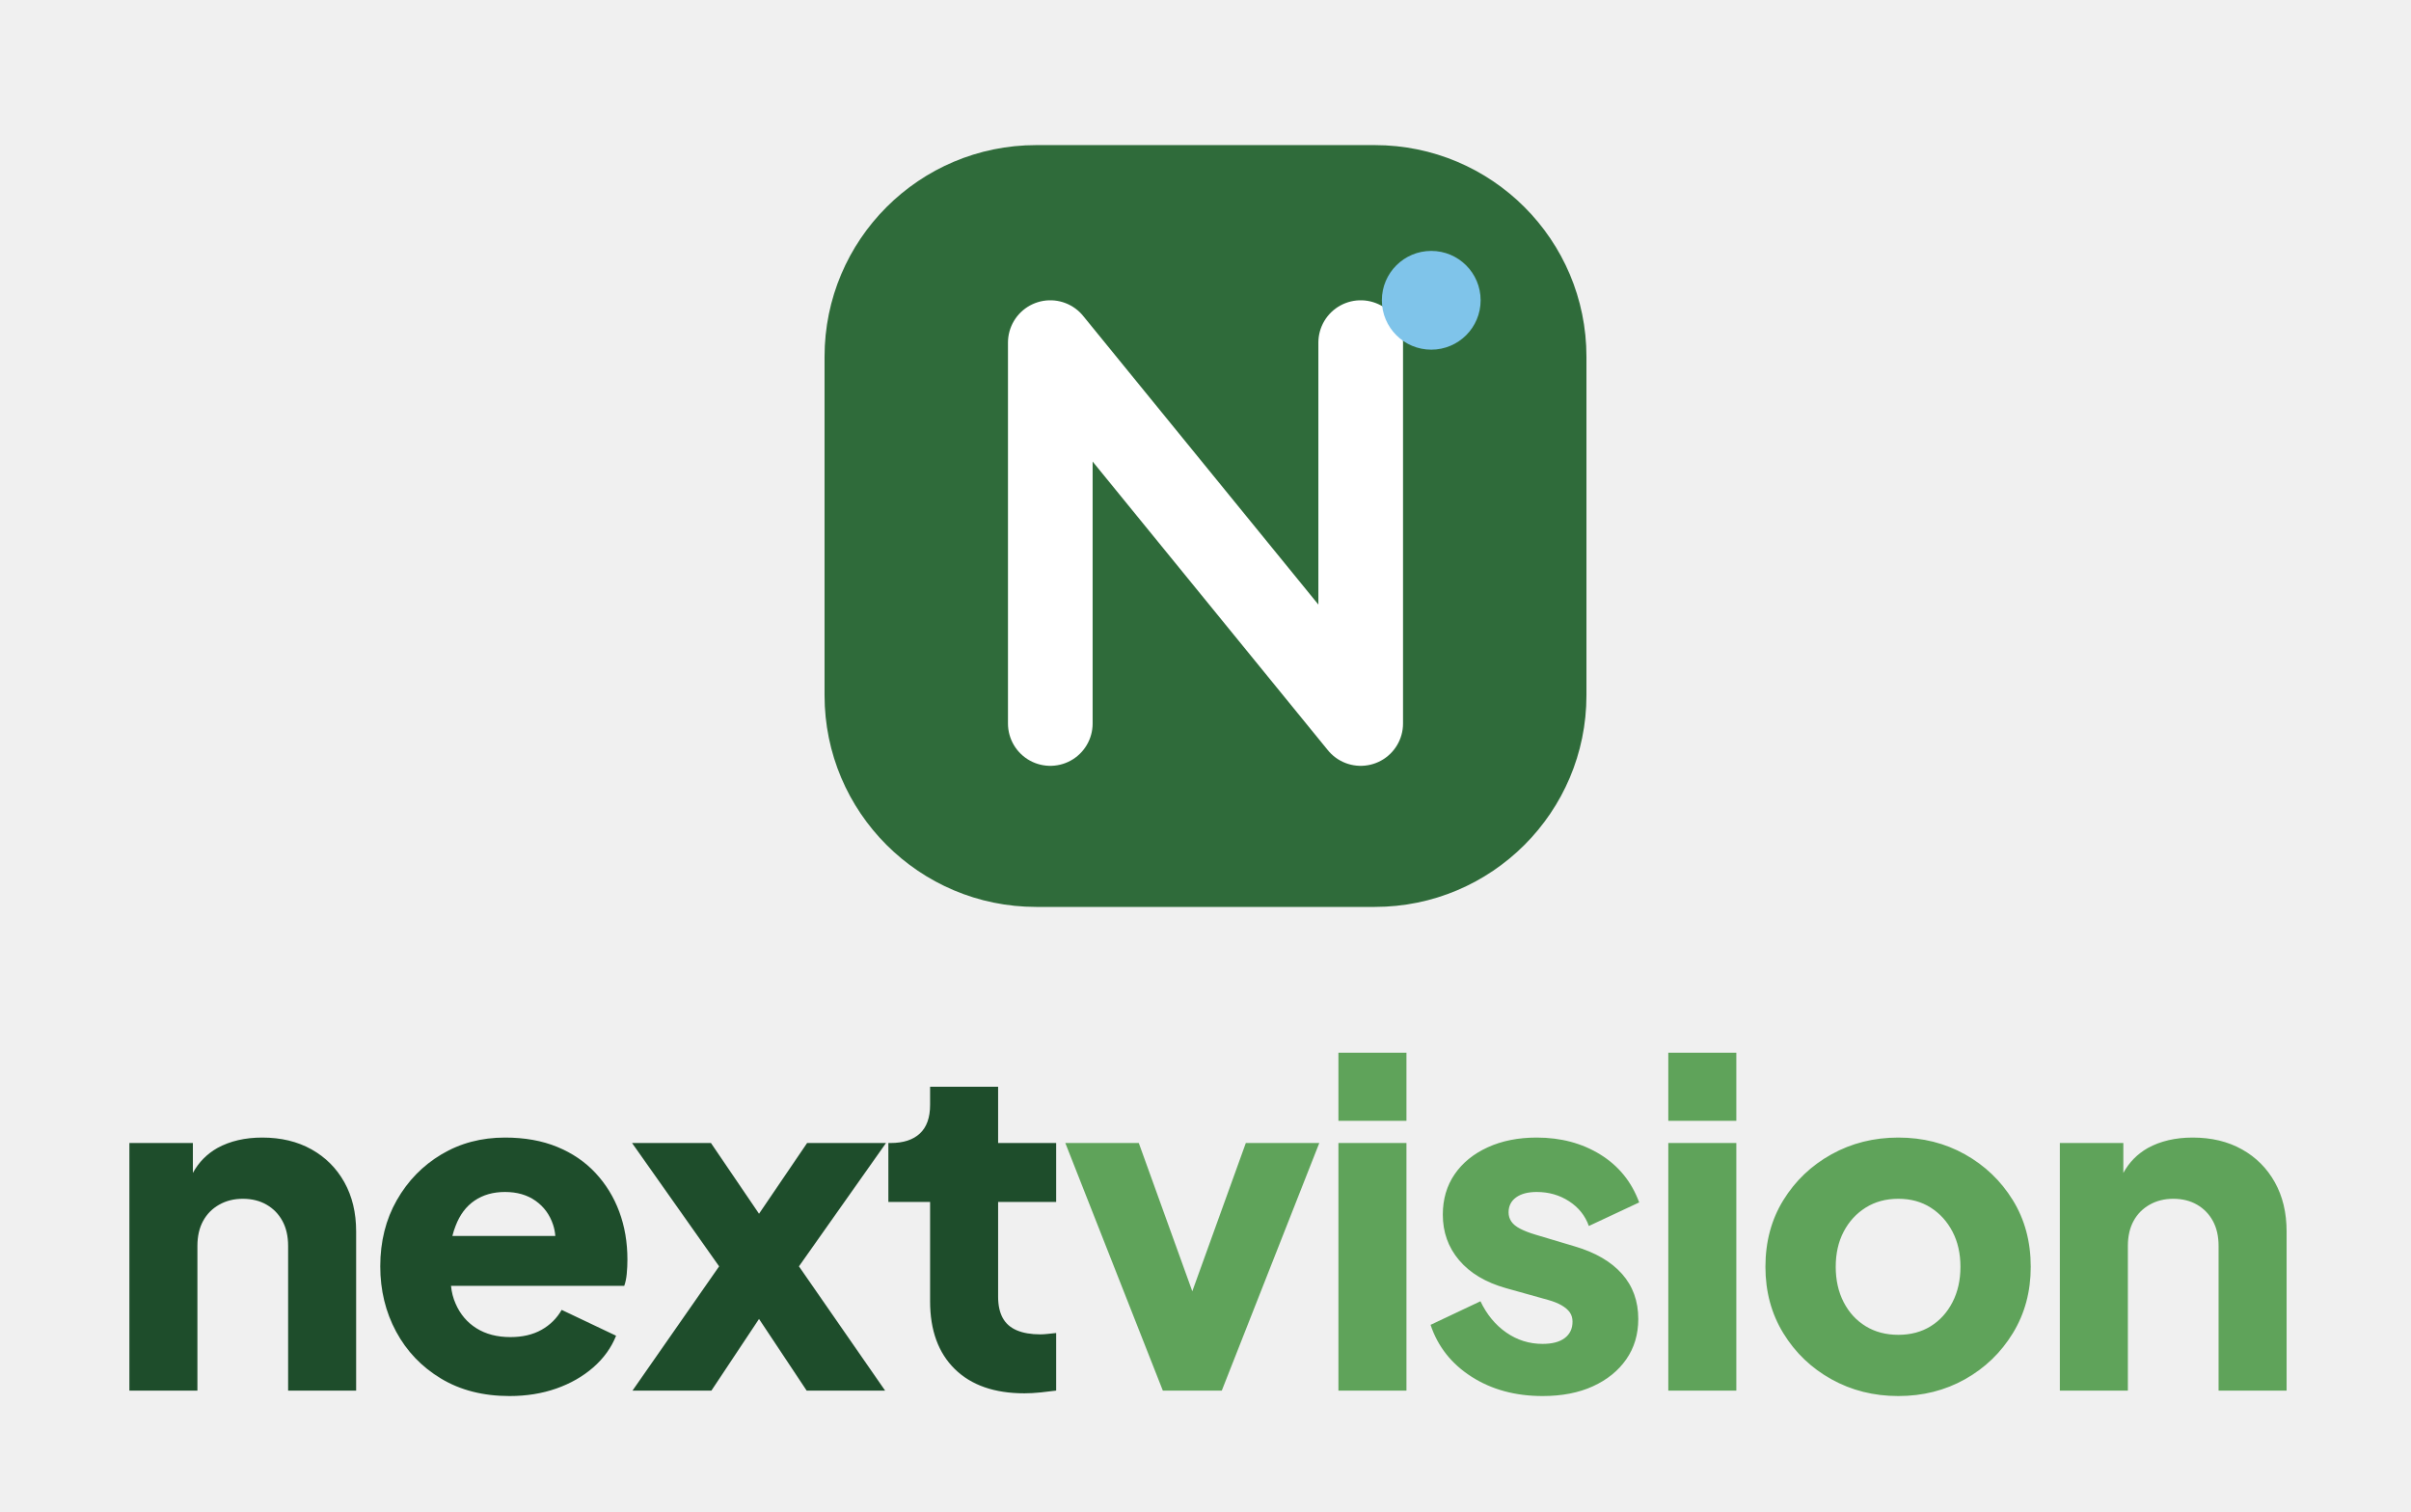
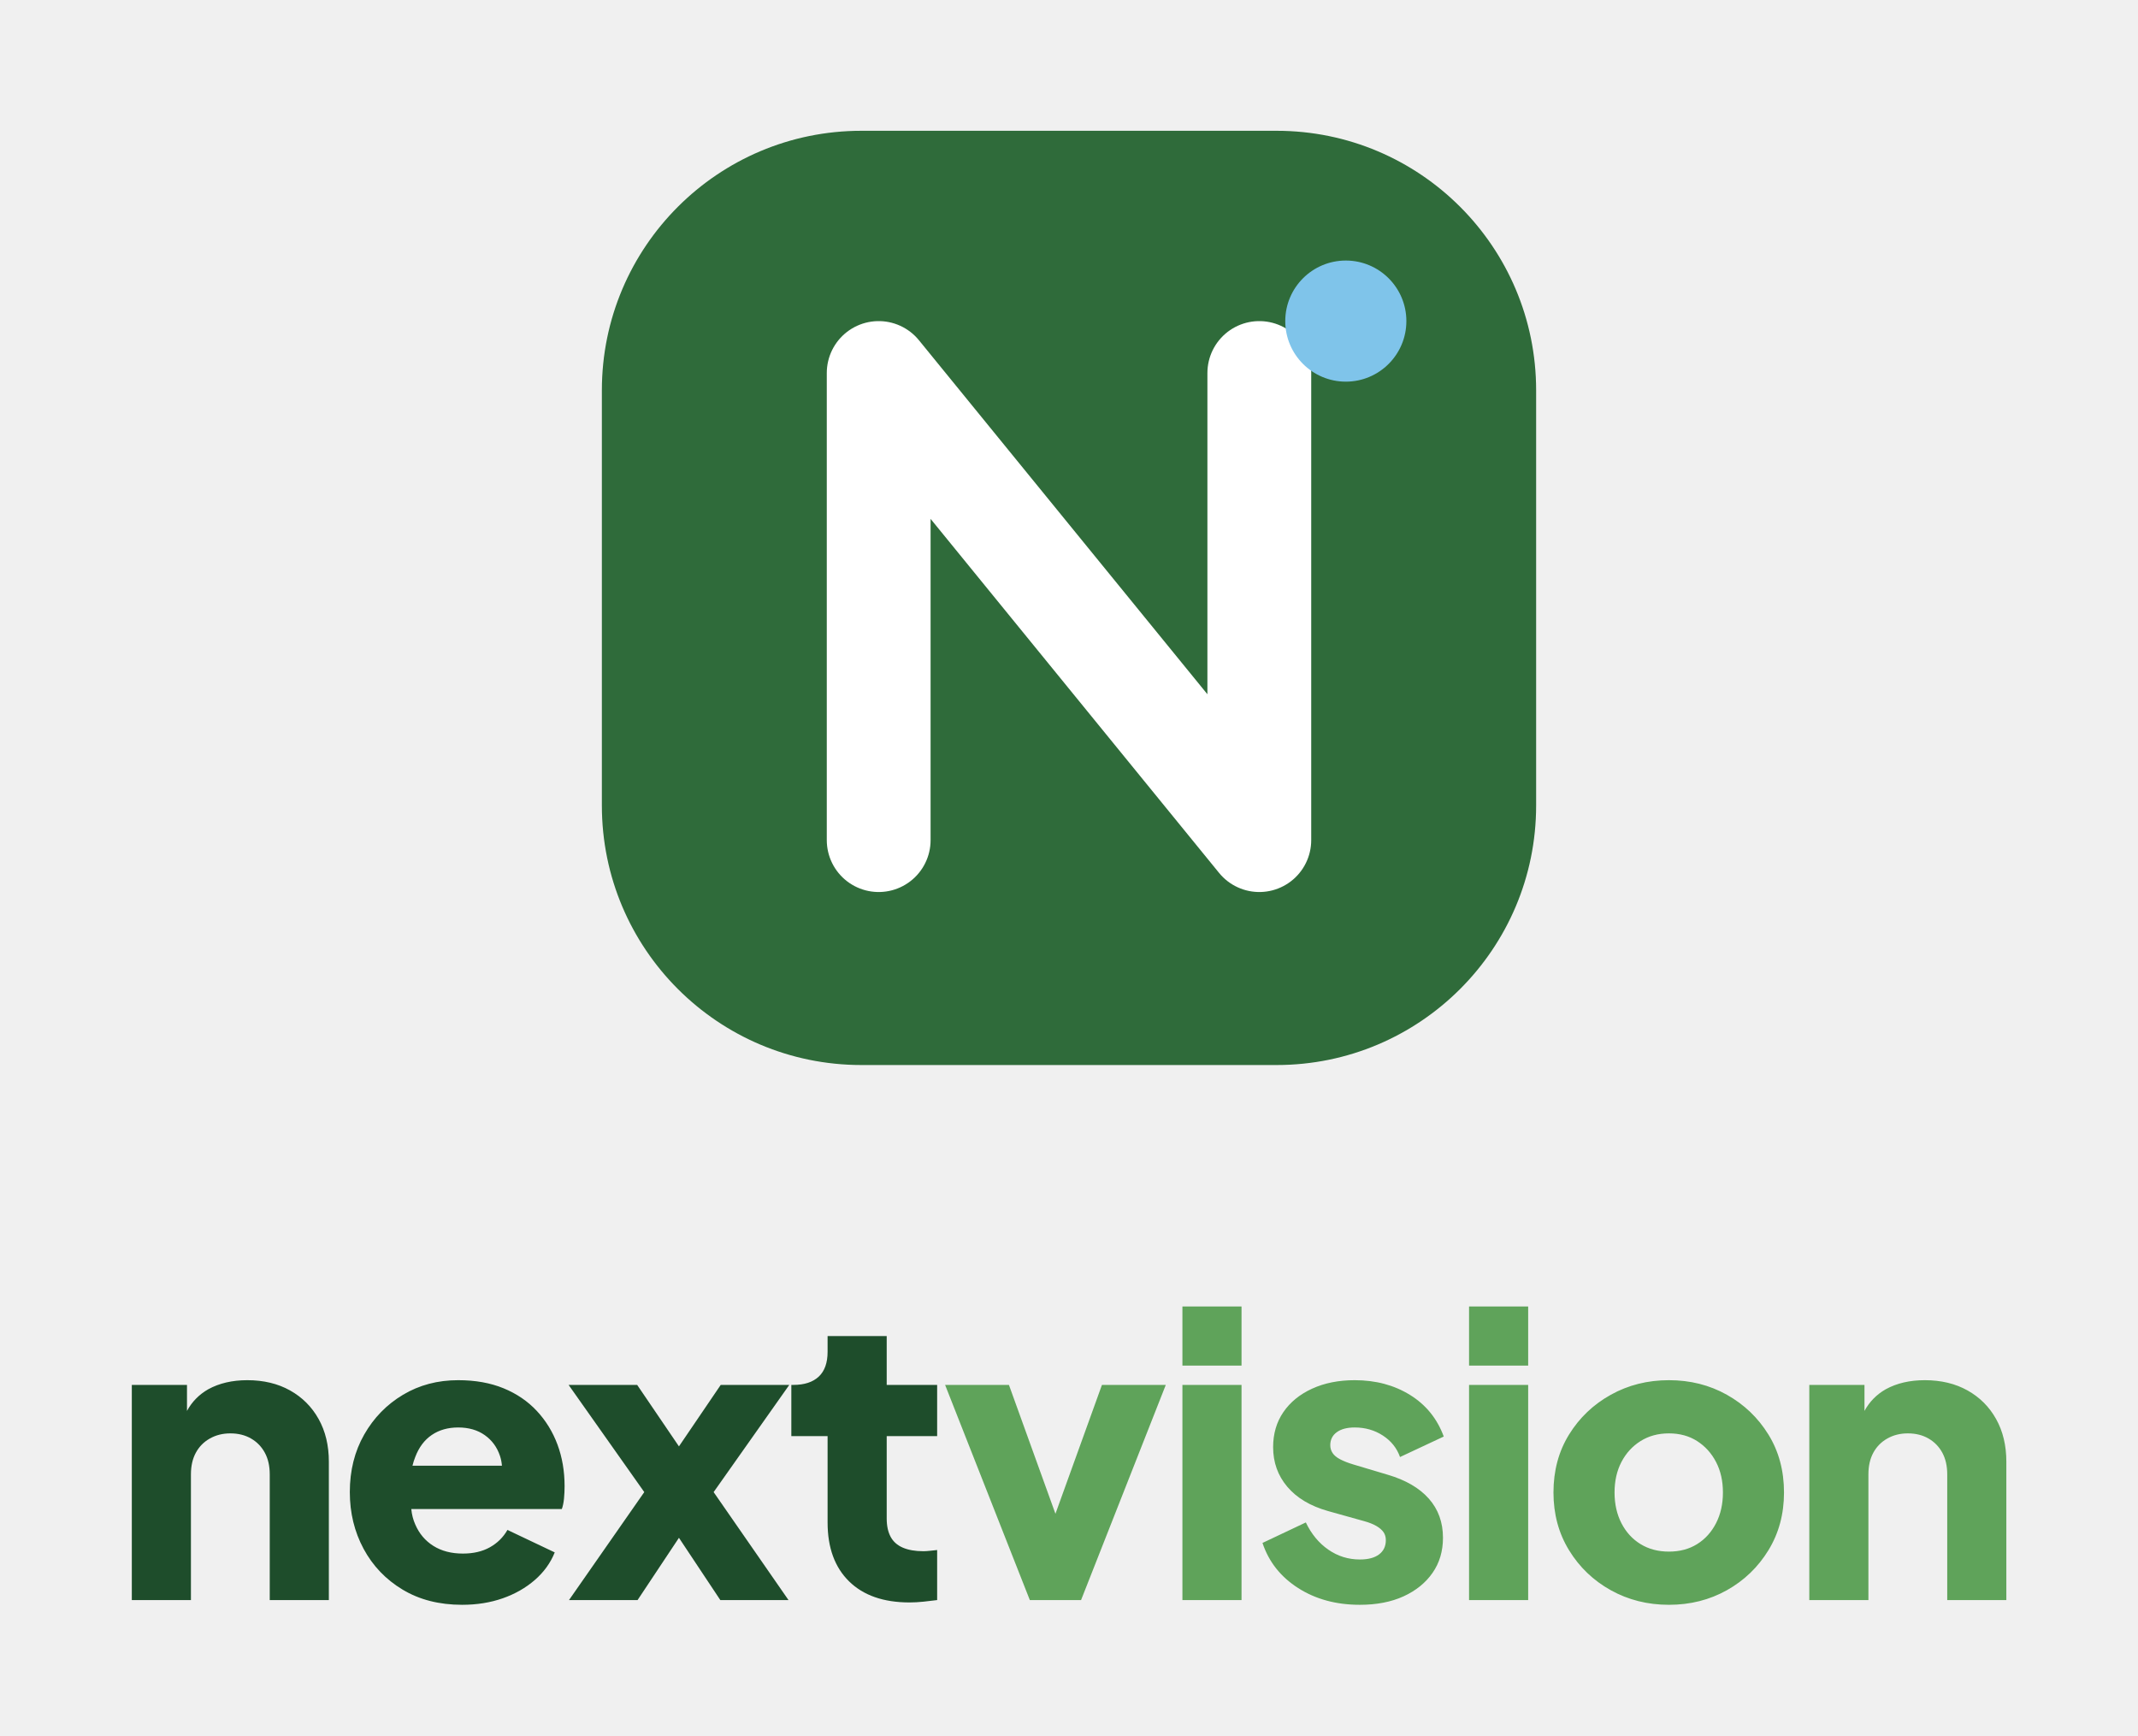
- <svg xmlns="http://www.w3.org/2000/svg" width="1000" height="627" viewBox="0 0 1000 627">
-   <g transform="translate(324.44,42.636) scale(2.926)">
+ <svg xmlns="http://www.w3.org/2000/svg" width="686" height="557" viewBox="0 0 686.10 557.43">
+   <g transform="translate(176.383,25.333) scale(2.77778)">
    <rect x="6" y="6" width="108" height="108" rx="30" fill="#2F6B3A" />
    <path d="M38 88 V34 L82 88 V34" fill="none" stroke="#FFFFFF" stroke-width="12" stroke-linecap="round" stroke-linejoin="round" />
    <circle cx="92" cy="28" r="7" fill="#7FC4EA" />
  </g>
-   <path d="M53.666 576.84V474.137H80V486.552Q83.573 479.969 90.157 476.207Q98.057 471.88 108.779 471.88Q120.441 471.88 129.188 476.771Q137.934 481.661 142.825 490.408Q147.716 499.155 147.716 510.817V576.84H119.501V516.836Q119.501 510.817 117.149 506.491Q114.798 502.164 110.566 499.719Q106.334 497.274 100.691 497.274Q95.236 497.274 90.909 499.719Q86.583 502.164 84.232 506.491Q81.881 510.817 81.881 516.836V576.84Z M211.329 579.097Q194.965 579.097 182.926 571.855Q170.888 564.614 164.304 552.387Q157.721 540.161 157.721 525.301Q157.721 509.876 164.586 497.838Q171.452 485.8 183.114 478.84Q194.776 471.88 209.448 471.88Q221.675 471.88 231.08 475.736Q240.485 479.592 246.974 486.552Q253.464 493.512 256.849 502.635Q260.235 511.757 260.235 522.479Q260.235 525.489 259.953 528.404Q259.671 531.32 258.919 533.389H187.064Q187.441 537.339 188.945 540.725Q191.767 547.308 197.598 550.976Q203.429 554.644 211.705 554.644Q219.229 554.644 224.59 551.635Q229.951 548.625 232.961 543.358L255.533 554.08Q252.523 561.604 246.034 567.247Q239.544 572.89 230.704 575.994Q221.863 579.097 211.329 579.097ZM187.629 512.698H230.327Q230.139 510.253 229.387 507.995Q227.318 501.788 222.145 498.12Q216.972 494.452 209.448 494.452Q202.112 494.452 196.846 498.026Q191.579 501.6 188.945 508.56Q188.193 510.441 187.629 512.698Z M262.34 576.84 298.267 525.301 262.152 474.137H294.881L314.82 503.481L334.759 474.137H367.488L331.373 525.301L367.112 576.84H334.571L314.82 547.12L295.07 576.84Z M424.894 577.969Q406.272 577.969 396.021 567.905Q385.77 557.842 385.77 539.784V498.59H368.464V474.137H369.405Q377.305 474.137 381.537 470.187Q385.77 466.237 385.77 458.337V450.813H413.985V474.137H438.061V498.59H413.985V537.903Q413.985 543.17 415.866 546.65Q417.747 550.13 421.697 551.823Q425.647 553.516 431.478 553.516Q432.795 553.516 434.487 553.328Q436.18 553.139 438.061 552.951V576.84Q435.24 577.216 431.666 577.592Q428.092 577.969 424.894 577.969Z" fill="#1E4D2B" />
-   <path d="M482.301 576.84 441.859 474.137H472.331L494.527 535.646L516.723 474.137H547.195L506.754 576.84Z M555.131 576.84V474.137H583.346V576.84ZM555.131 464.921V436.706H583.346V464.921Z M639.812 579.097Q622.883 579.097 610.374 571.103Q597.866 563.109 593.351 549.566L614.042 539.784Q617.992 548.061 624.764 552.763Q631.536 557.466 639.812 557.466Q645.831 557.466 649.029 555.02Q652.227 552.575 652.227 548.249Q652.227 545.992 651.098 544.393Q649.969 542.794 647.712 541.477Q645.455 540.161 642.069 539.22L624.576 534.329Q611.973 530.755 605.202 522.761Q598.43 514.767 598.43 503.857Q598.43 494.264 603.321 487.116Q608.211 479.969 617.052 475.924Q625.893 471.88 637.367 471.88Q652.415 471.88 663.795 478.934Q675.175 485.988 679.877 498.779L658.998 508.56Q656.741 502.164 650.816 498.308Q644.891 494.452 637.367 494.452Q631.912 494.452 628.808 496.709Q625.705 498.967 625.705 502.917Q625.705 504.986 626.833 506.679Q627.962 508.372 630.501 509.688Q633.04 511.005 636.802 512.134L653.167 517.024Q665.958 520.786 672.73 528.404Q679.501 536.022 679.501 547.12Q679.501 556.713 674.516 563.861Q669.532 571.009 660.691 575.053Q651.85 579.097 639.812 579.097Z M691.952 576.84V474.137H720.167V576.84ZM691.952 464.921V436.706H720.167V464.921Z M787.354 579.097Q772.118 579.097 759.609 572.138Q747.101 565.178 739.671 553.045Q732.241 540.913 732.241 525.489Q732.241 509.876 739.671 497.838Q747.101 485.8 759.609 478.84Q772.118 471.88 787.354 471.88Q802.59 471.88 815.005 478.84Q827.419 485.8 834.849 497.838Q842.279 509.876 842.279 525.489Q842.279 540.913 834.849 553.045Q827.419 565.178 815.005 572.138Q802.59 579.097 787.354 579.097ZM787.354 553.704Q795.066 553.704 800.803 550.13Q806.54 546.556 809.832 540.161Q813.124 533.765 813.124 525.489Q813.124 517.212 809.832 510.911Q806.54 504.61 800.803 500.942Q795.066 497.274 787.354 497.274Q779.642 497.274 773.811 500.942Q767.98 504.61 764.688 510.911Q761.396 517.212 761.396 525.489Q761.396 533.765 764.688 540.161Q767.98 546.556 773.811 550.13Q779.642 553.704 787.354 553.704Z M854.354 576.84V474.137H880.688V486.552Q884.261 479.969 890.845 476.207Q898.745 471.88 909.467 471.88Q921.129 471.88 929.876 476.771Q938.622 481.661 943.513 490.408Q948.404 499.155 948.404 510.817V576.84H920.189V516.836Q920.189 510.817 917.837 506.491Q915.486 502.164 911.254 499.719Q907.022 497.274 901.379 497.274Q895.924 497.274 891.597 499.719Q887.271 502.164 884.92 506.491Q882.569 510.817 882.569 516.836V576.84Z" fill="#5FA35A" />
+   <g transform="translate(6.009,125.750) scale(0.67274)">
+     <path d="M53.666 576.84V474.137H80V486.552Q83.573 479.969 90.157 476.207Q98.057 471.88 108.779 471.88Q120.441 471.88 129.188 476.771Q137.934 481.661 142.825 490.408Q147.716 499.155 147.716 510.817V576.84H119.501V516.836Q119.501 510.817 117.149 506.491Q114.798 502.164 110.566 499.719Q106.334 497.274 100.691 497.274Q95.236 497.274 90.909 499.719Q86.583 502.164 84.232 506.491Q81.881 510.817 81.881 516.836V576.84Z M211.329 579.097Q194.965 579.097 182.926 571.855Q170.888 564.614 164.304 552.387Q157.721 540.161 157.721 525.301Q157.721 509.876 164.586 497.838Q171.452 485.8 183.114 478.84Q194.776 471.88 209.448 471.88Q221.675 471.88 231.08 475.736Q240.485 479.592 246.974 486.552Q253.464 493.512 256.849 502.635Q260.235 511.757 260.235 522.479Q260.235 525.489 259.953 528.404Q259.671 531.32 258.919 533.389H187.064Q187.441 537.339 188.945 540.725Q191.767 547.308 197.598 550.976Q203.429 554.644 211.705 554.644Q219.229 554.644 224.59 551.635Q229.951 548.625 232.961 543.358L255.533 554.08Q252.523 561.604 246.034 567.247Q239.544 572.89 230.704 575.994Q221.863 579.097 211.329 579.097ZM187.629 512.698H230.327Q230.139 510.253 229.387 507.995Q227.318 501.788 222.145 498.12Q216.972 494.452 209.448 494.452Q202.112 494.452 196.846 498.026Q191.579 501.6 188.945 508.56Q188.193 510.441 187.629 512.698Z M262.34 576.84 298.267 525.301 262.152 474.137H294.881L314.82 503.481L334.759 474.137H367.488L331.373 525.301L367.112 576.84H334.571L314.82 547.12L295.07 576.84Z M424.894 577.969Q406.272 577.969 396.021 567.905Q385.77 557.842 385.77 539.784V498.59H368.464V474.137H369.405Q377.305 474.137 381.537 470.187Q385.77 466.237 385.77 458.337V450.813H413.985V474.137H438.061V498.59H413.985V537.903Q413.985 543.17 415.866 546.65Q417.747 550.13 421.697 551.823Q425.647 553.516 431.478 553.516Q432.795 553.516 434.487 553.328Q436.18 553.139 438.061 552.951V576.84Q435.24 577.216 431.666 577.592Q428.092 577.969 424.894 577.969Z" fill="#1E4D2B" />
+     <path d="M482.301 576.84 441.859 474.137H472.331L494.527 535.646L516.723 474.137H547.195L506.754 576.84Z M555.131 576.84V474.137H583.346V576.84ZM555.131 464.921V436.706H583.346V464.921Z M639.812 579.097Q622.883 579.097 610.374 571.103Q597.866 563.109 593.351 549.566L614.042 539.784Q617.992 548.061 624.764 552.763Q631.536 557.466 639.812 557.466Q645.831 557.466 649.029 555.02Q652.227 552.575 652.227 548.249Q652.227 545.992 651.098 544.393Q649.969 542.794 647.712 541.477Q645.455 540.161 642.069 539.22L624.576 534.329Q611.973 530.755 605.202 522.761Q598.43 514.767 598.43 503.857Q598.43 494.264 603.321 487.116Q608.211 479.969 617.052 475.924Q625.893 471.88 637.367 471.88Q652.415 471.88 663.795 478.934Q675.175 485.988 679.877 498.779L658.998 508.56Q656.741 502.164 650.816 498.308Q644.891 494.452 637.367 494.452Q631.912 494.452 628.808 496.709Q625.705 498.967 625.705 502.917Q625.705 504.986 626.833 506.679Q627.962 508.372 630.501 509.688Q633.04 511.005 636.802 512.134L653.167 517.024Q665.958 520.786 672.73 528.404Q679.501 536.022 679.501 547.12Q679.501 556.713 674.516 563.861Q669.532 571.009 660.691 575.053Q651.85 579.097 639.812 579.097Z M691.952 576.84V474.137H720.167V576.84ZM691.952 464.921V436.706H720.167V464.921Z M787.354 579.097Q772.118 579.097 759.609 572.138Q747.101 565.178 739.671 553.045Q732.241 540.913 732.241 525.489Q732.241 509.876 739.671 497.838Q747.101 485.8 759.609 478.84Q772.118 471.88 787.354 471.88Q802.59 471.88 815.005 478.84Q827.419 485.8 834.849 497.838Q842.279 509.876 842.279 525.489Q842.279 540.913 834.849 553.045Q827.419 565.178 815.005 572.138Q802.59 579.097 787.354 579.097ZM787.354 553.704Q795.066 553.704 800.803 550.13Q806.54 546.556 809.832 540.161Q813.124 533.765 813.124 525.489Q813.124 517.212 809.832 510.911Q806.54 504.61 800.803 500.942Q795.066 497.274 787.354 497.274Q779.642 497.274 773.811 500.942Q767.98 504.61 764.688 510.911Q761.396 517.212 761.396 525.489Q761.396 533.765 764.688 540.161Q767.98 546.556 773.811 550.13Q779.642 553.704 787.354 553.704Z M854.354 576.84V474.137H880.688V486.552Q884.261 479.969 890.845 476.207Q898.745 471.88 909.467 471.88Q921.129 471.88 929.876 476.771Q938.622 481.661 943.513 490.408Q948.404 499.155 948.404 510.817V576.84H920.189V516.836Q920.189 510.817 917.837 506.491Q915.486 502.164 911.254 499.719Q907.022 497.274 901.379 497.274Q895.924 497.274 891.597 499.719Q887.271 502.164 884.92 506.491Q882.569 510.817 882.569 516.836V576.84Z" fill="#5FA35A" />
+   </g>
</svg>
